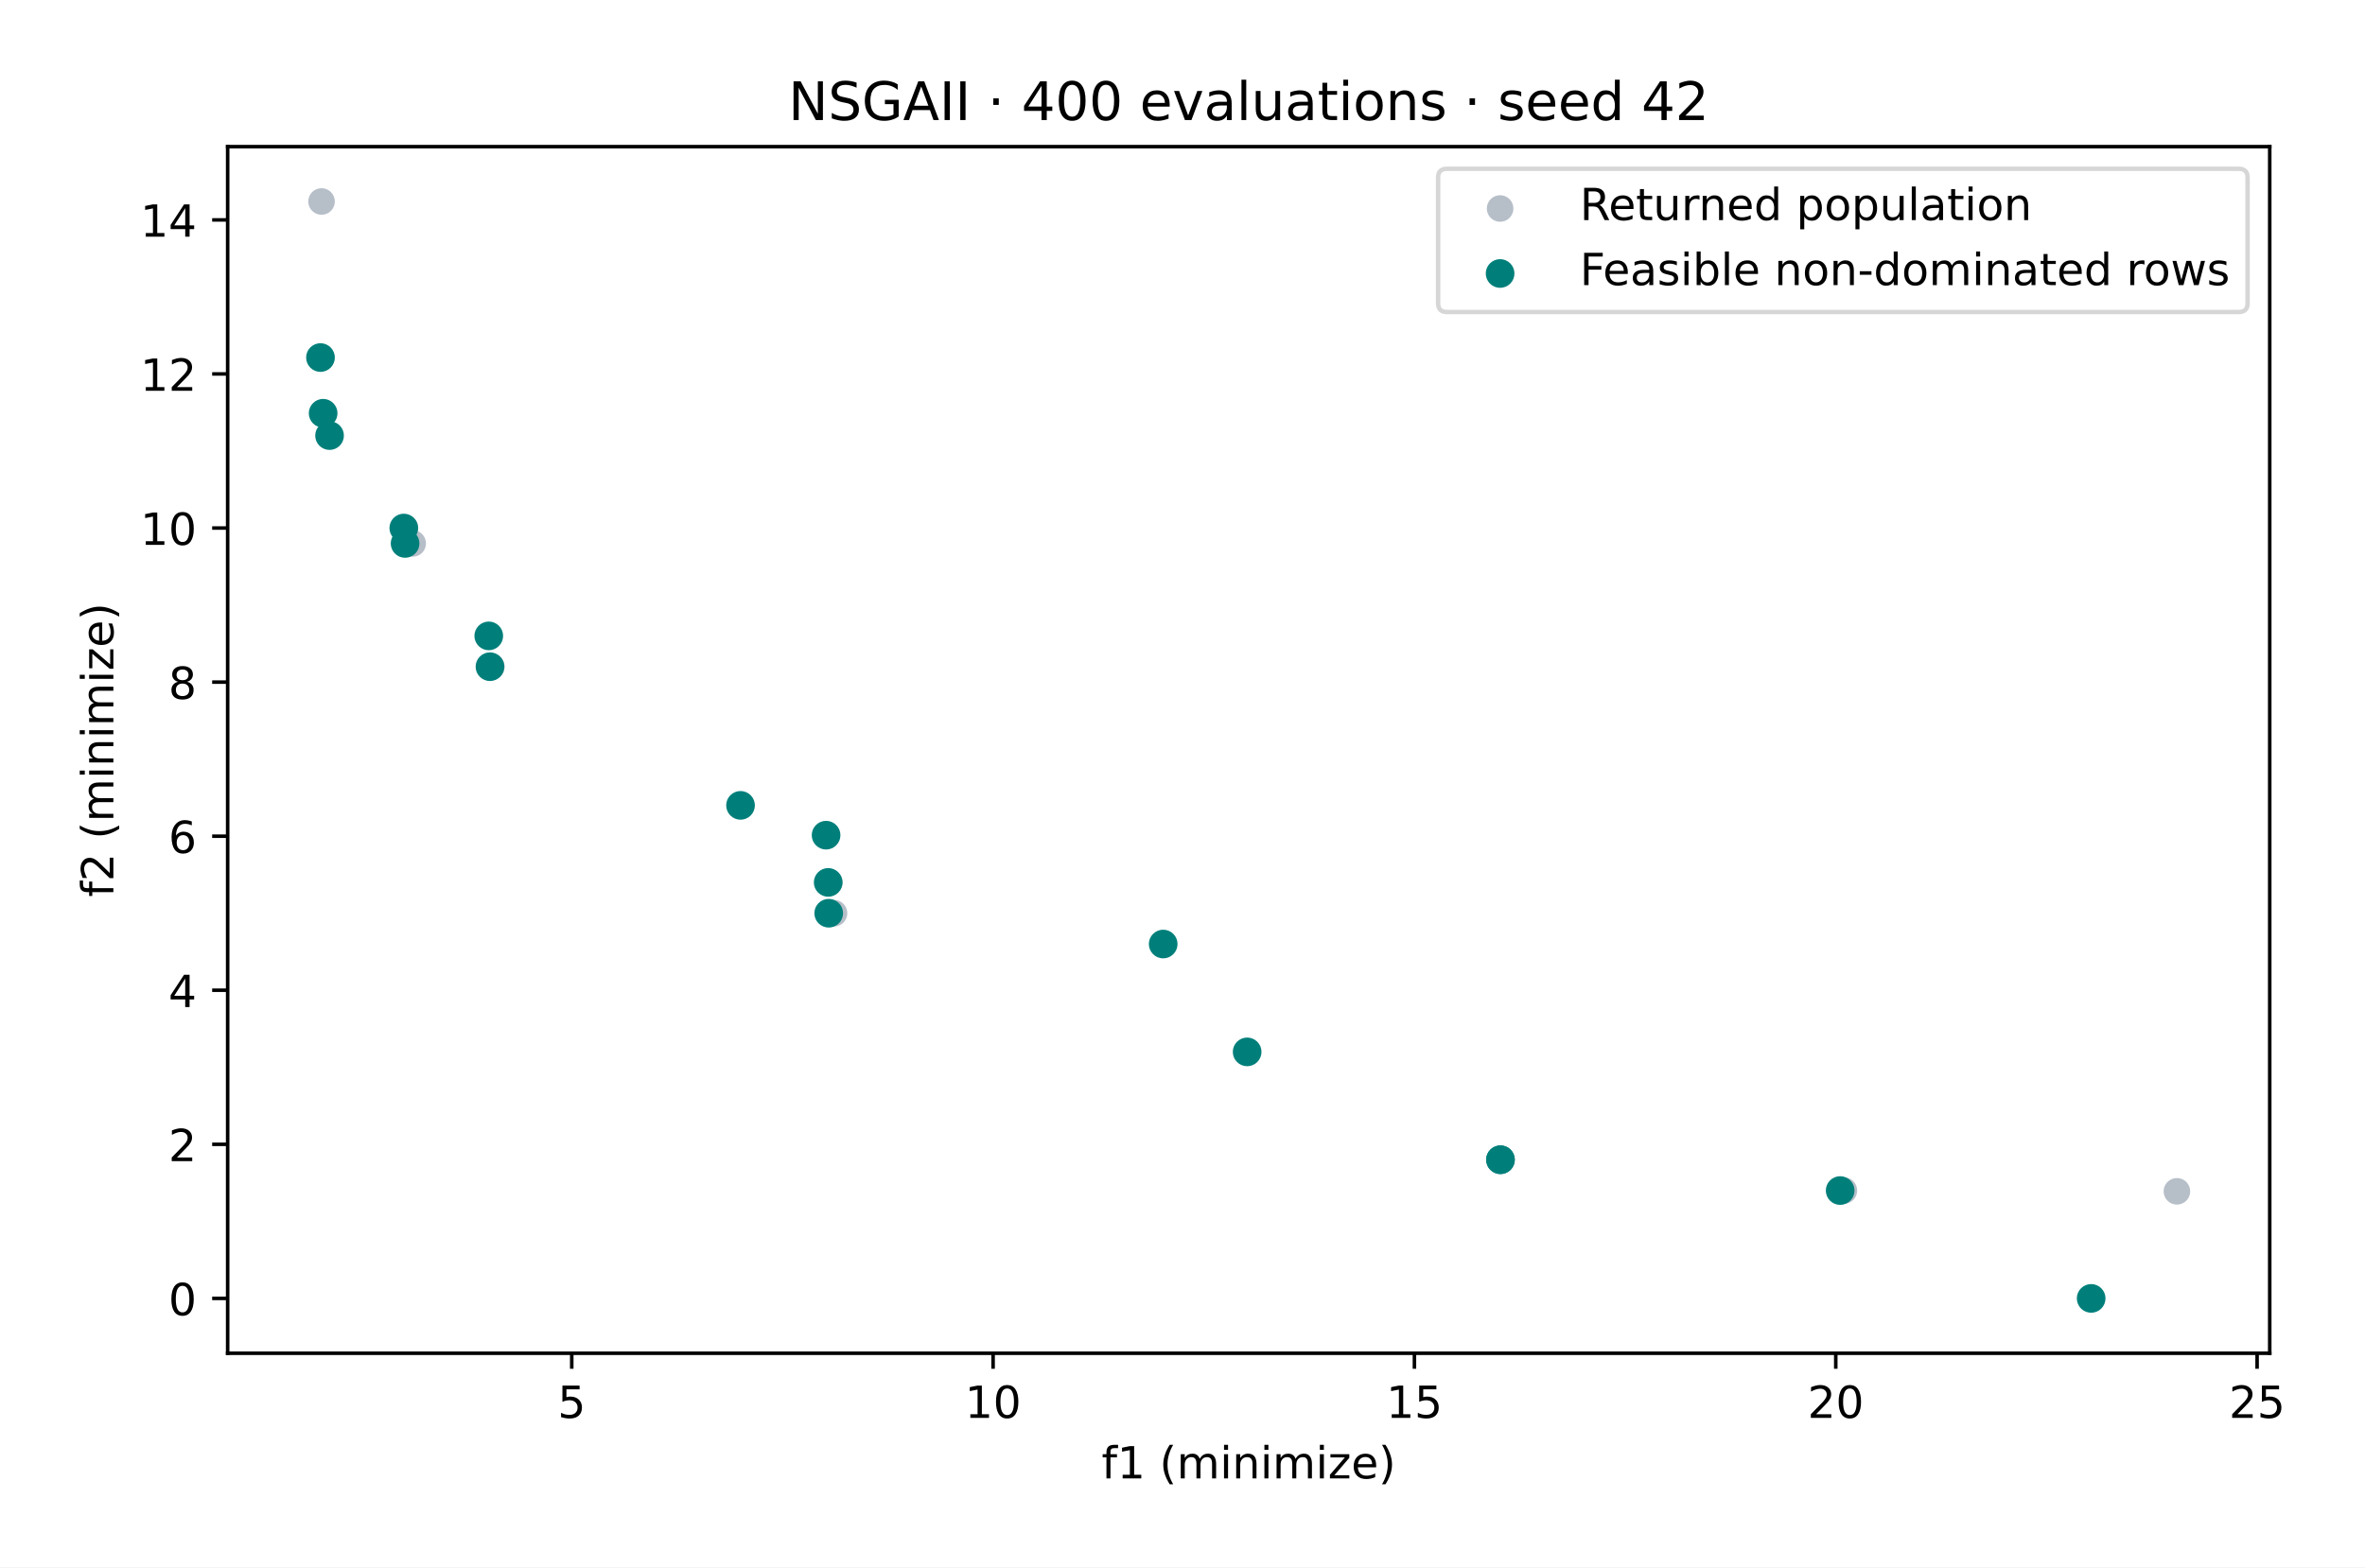
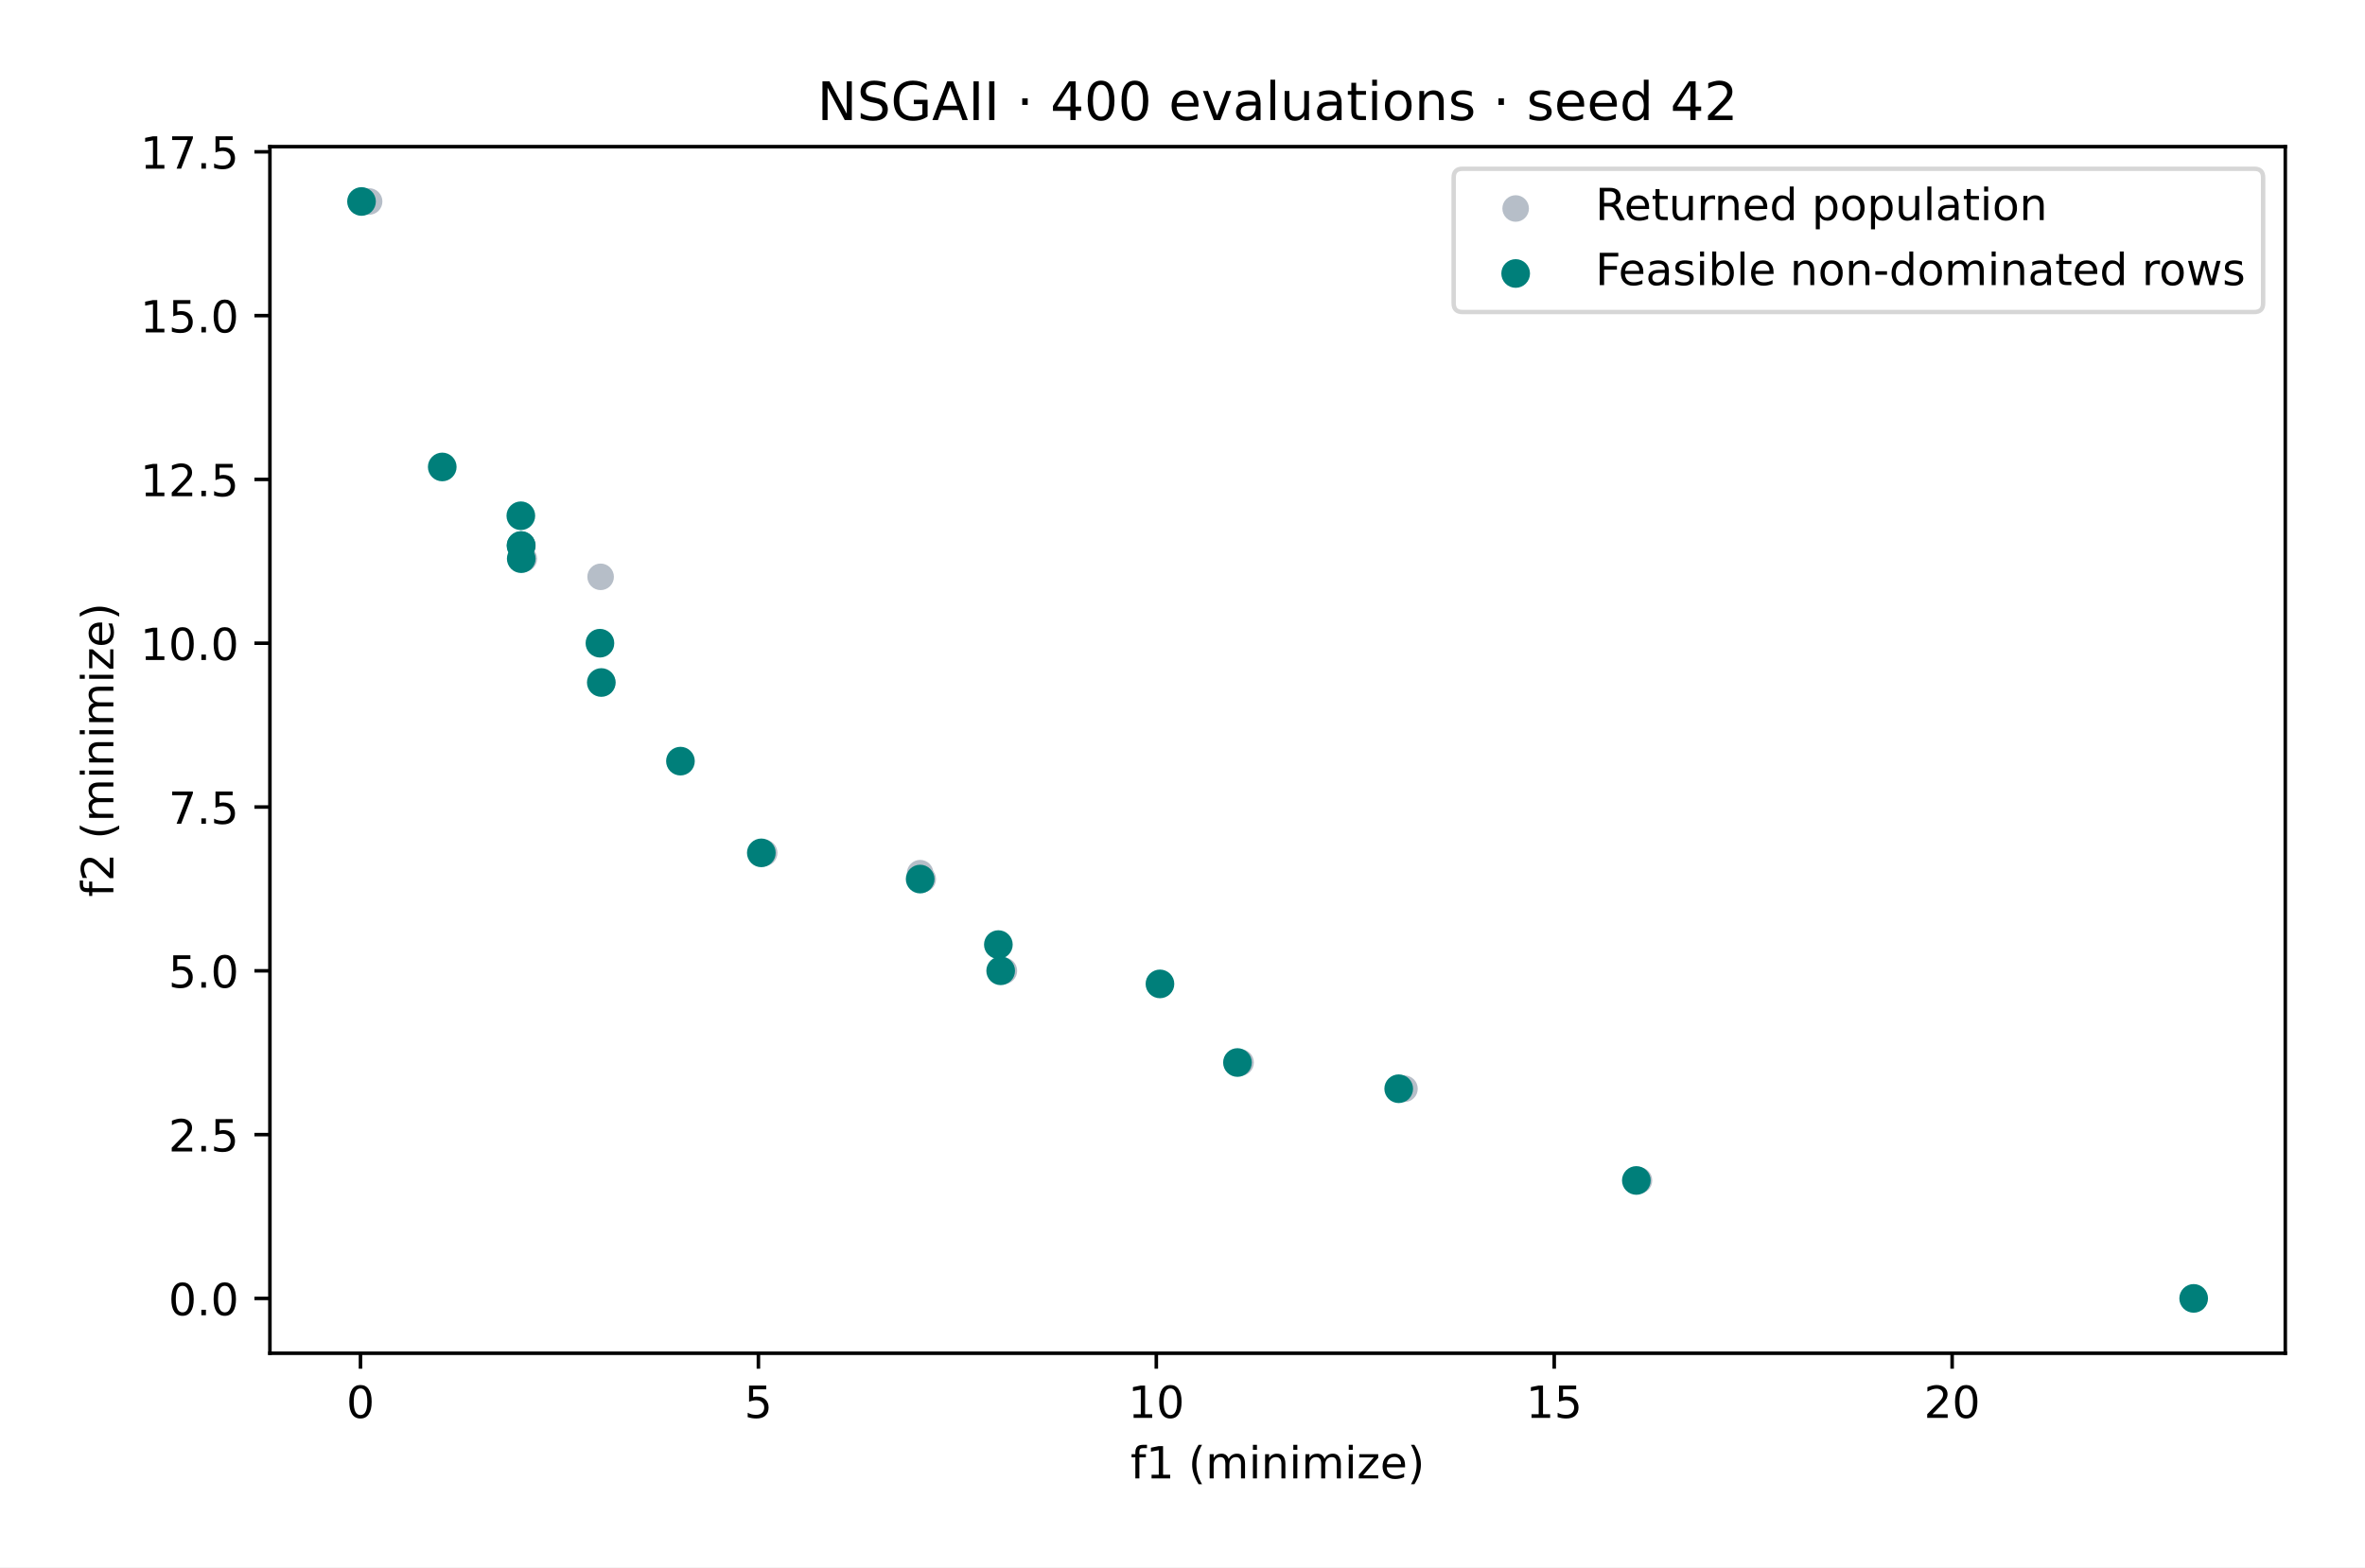
- <svg xmlns="http://www.w3.org/2000/svg" xmlns:xlink="http://www.w3.org/1999/xlink" width="533.997pt" height="354pt" viewBox="0 0 533.997 354" version="1.1">
+ <svg xmlns="http://www.w3.org/2000/svg" xmlns:xlink="http://www.w3.org/1999/xlink" width="534pt" height="354pt" viewBox="0 0 534 354" version="1.1">
  <defs>
    <style type="text/css">*{stroke-linejoin: round; stroke-linecap: butt}</style>
  </defs>
  <g id="figure_1">
    <g id="patch_1">
-       <path d="M -0 354 L 533.997 354 L 533.997 0 L -0 0 z " style="fill: #ffffff" />
+       <path d="M -0 354 L 534 354 L 534 0 L -0 0 z " style="fill: #ffffff" />
    </g>
    <g id="axes_1">
      <g id="patch_2">
-         <path d="M 51.403 305.643 L 512.485 305.643 L 512.485 33.118 L 51.403 33.118 z " style="fill: #ffffff" />
+         <path d="M 60.944 305.643 L 516 305.643 L 516 33.118 L 60.944 33.118 z " style="fill: #ffffff" />
      </g>
      <g id="PathCollection_1">
        <defs>
          <path id="m9827e15fbc" d="M 0 2.5 C 0.663 2.5 1.299 2.237 1.768 1.768 C 2.237 1.299 2.5 0.663 2.5 0 C 2.5 -0.663 2.237 -1.299 1.768 -1.768 C 1.299 -2.237 0.663 -2.5 0 -2.5 C -0.663 -2.5 -1.299 -2.237 -1.768 -1.768 C -2.237 -1.299 -2.5 -0.663 -2.5 0 C -2.5 0.663 -2.237 1.299 -1.768 1.768 C -1.299 2.237 -0.663 2.5 0 2.5 z " style="stroke: #b6bec8" />
        </defs>
-         <g clip-path="url(#pfeb767095a)">
-           <use xlink:href="#m9827e15fbc" x="338.793" y="261.937" style="fill: #b6bec8; stroke: #b6bec8" />
-           <use xlink:href="#m9827e15fbc" x="338.793" y="261.937" style="fill: #b6bec8; stroke: #b6bec8" />
-           <use xlink:href="#m9827e15fbc" x="72.963" y="93.337" style="fill: #b6bec8; stroke: #b6bec8" />
-           <use xlink:href="#m9827e15fbc" x="74.412" y="98.381" style="fill: #b6bec8; stroke: #b6bec8" />
-           <use xlink:href="#m9827e15fbc" x="262.638" y="213.218" style="fill: #b6bec8; stroke: #b6bec8" />
-           <use xlink:href="#m9827e15fbc" x="186.999" y="199.298" style="fill: #b6bec8; stroke: #b6bec8" />
-           <use xlink:href="#m9827e15fbc" x="91.175" y="119.261" style="fill: #b6bec8; stroke: #b6bec8" />
-           <use xlink:href="#m9827e15fbc" x="167.205" y="181.899" style="fill: #b6bec8; stroke: #b6bec8" />
-           <use xlink:href="#m9827e15fbc" x="415.493" y="268.896" style="fill: #b6bec8; stroke: #b6bec8" />
-           <use xlink:href="#m9827e15fbc" x="110.632" y="150.58" style="fill: #b6bec8; stroke: #b6bec8" />
-           <use xlink:href="#m9827e15fbc" x="472.167" y="293.256" style="fill: #b6bec8; stroke: #b6bec8" />
-           <use xlink:href="#m9827e15fbc" x="91.465" y="122.741" style="fill: #b6bec8; stroke: #b6bec8" />
-           <use xlink:href="#m9827e15fbc" x="187.117" y="206.258" style="fill: #b6bec8; stroke: #b6bec8" />
-           <use xlink:href="#m9827e15fbc" x="186.523" y="188.633" style="fill: #b6bec8; stroke: #b6bec8" />
-           <use xlink:href="#m9827e15fbc" x="72.361" y="80.756" style="fill: #b6bec8; stroke: #b6bec8" />
-           <use xlink:href="#m9827e15fbc" x="281.596" y="237.577" style="fill: #b6bec8; stroke: #b6bec8" />
-           <use xlink:href="#m9827e15fbc" x="110.358" y="143.62" style="fill: #b6bec8; stroke: #b6bec8" />
-           <use xlink:href="#m9827e15fbc" x="167.28" y="181.899" style="fill: #b6bec8; stroke: #b6bec8" />
-           <use xlink:href="#m9827e15fbc" x="186.67" y="188.633" style="fill: #b6bec8; stroke: #b6bec8" />
-           <use xlink:href="#m9827e15fbc" x="110.927" y="150.58" style="fill: #b6bec8; stroke: #b6bec8" />
-           <use xlink:href="#m9827e15fbc" x="281.671" y="237.577" style="fill: #b6bec8; stroke: #b6bec8" />
-           <use xlink:href="#m9827e15fbc" x="91.435" y="119.261" style="fill: #b6bec8; stroke: #b6bec8" />
-           <use xlink:href="#m9827e15fbc" x="72.519" y="80.756" style="fill: #b6bec8; stroke: #b6bec8" />
-           <use xlink:href="#m9827e15fbc" x="93.185" y="122.741" style="fill: #b6bec8; stroke: #b6bec8" />
-           <use xlink:href="#m9827e15fbc" x="416.341" y="268.896" style="fill: #b6bec8; stroke: #b6bec8" />
-           <use xlink:href="#m9827e15fbc" x="188.319" y="206.258" style="fill: #b6bec8; stroke: #b6bec8" />
-           <use xlink:href="#m9827e15fbc" x="167.28" y="181.899" style="fill: #b6bec8; stroke: #b6bec8" />
-           <use xlink:href="#m9827e15fbc" x="472.176" y="293.256" style="fill: #b6bec8; stroke: #b6bec8" />
-           <use xlink:href="#m9827e15fbc" x="187.251" y="199.298" style="fill: #b6bec8; stroke: #b6bec8" />
-           <use xlink:href="#m9827e15fbc" x="338.815" y="261.937" style="fill: #b6bec8; stroke: #b6bec8" />
-           <use xlink:href="#m9827e15fbc" x="73.015" y="93.337" style="fill: #b6bec8; stroke: #b6bec8" />
-           <use xlink:href="#m9827e15fbc" x="262.677" y="213.218" style="fill: #b6bec8; stroke: #b6bec8" />
-           <use xlink:href="#m9827e15fbc" x="73.015" y="93.337" style="fill: #b6bec8; stroke: #b6bec8" />
-           <use xlink:href="#m9827e15fbc" x="110.433" y="143.62" style="fill: #b6bec8; stroke: #b6bec8" />
-           <use xlink:href="#m9827e15fbc" x="167.28" y="181.899" style="fill: #b6bec8; stroke: #b6bec8" />
-           <use xlink:href="#m9827e15fbc" x="110.927" y="150.58" style="fill: #b6bec8; stroke: #b6bec8" />
-           <use xlink:href="#m9827e15fbc" x="72.601" y="45.506" style="fill: #b6bec8; stroke: #b6bec8" />
-           <use xlink:href="#m9827e15fbc" x="491.527" y="269.072" style="fill: #b6bec8; stroke: #b6bec8" />
-           <use xlink:href="#m9827e15fbc" x="338.854" y="261.937" style="fill: #b6bec8; stroke: #b6bec8" />
-           <use xlink:href="#m9827e15fbc" x="281.709" y="237.577" style="fill: #b6bec8; stroke: #b6bec8" />
+         <g clip-path="url(#pc17626bc38)">
+           <use xlink:href="#m9827e15fbc" x="117.659" y="123.224" style="fill: #b6bec8; stroke: #b6bec8" />
+           <use xlink:href="#m9827e15fbc" x="225.424" y="213.345" style="fill: #b6bec8; stroke: #b6bec8" />
+           <use xlink:href="#m9827e15fbc" x="117.693" y="126.184" style="fill: #b6bec8; stroke: #b6bec8" />
+           <use xlink:href="#m9827e15fbc" x="135.459" y="145.273" style="fill: #b6bec8; stroke: #b6bec8" />
+           <use xlink:href="#m9827e15fbc" x="117.659" y="123.224" style="fill: #b6bec8; stroke: #b6bec8" />
+           <use xlink:href="#m9827e15fbc" x="495.315" y="293.256" style="fill: #b6bec8; stroke: #b6bec8" />
+           <use xlink:href="#m9827e15fbc" x="207.763" y="198.547" style="fill: #b6bec8; stroke: #b6bec8" />
+           <use xlink:href="#m9827e15fbc" x="225.945" y="219.264" style="fill: #b6bec8; stroke: #b6bec8" />
+           <use xlink:href="#m9827e15fbc" x="261.908" y="222.224" style="fill: #b6bec8; stroke: #b6bec8" />
+           <use xlink:href="#m9827e15fbc" x="81.628" y="45.506" style="fill: #b6bec8; stroke: #b6bec8" />
+           <use xlink:href="#m9827e15fbc" x="135.768" y="154.152" style="fill: #b6bec8; stroke: #b6bec8" />
+           <use xlink:href="#m9827e15fbc" x="279.409" y="239.982" style="fill: #b6bec8; stroke: #b6bec8" />
+           <use xlink:href="#m9827e15fbc" x="153.639" y="171.91" style="fill: #b6bec8; stroke: #b6bec8" />
+           <use xlink:href="#m9827e15fbc" x="171.9" y="192.627" style="fill: #b6bec8; stroke: #b6bec8" />
+           <use xlink:href="#m9827e15fbc" x="369.474" y="266.619" style="fill: #b6bec8; stroke: #b6bec8" />
+           <use xlink:href="#m9827e15fbc" x="117.601" y="116.491" style="fill: #b6bec8; stroke: #b6bec8" />
+           <use xlink:href="#m9827e15fbc" x="99.856" y="105.467" style="fill: #b6bec8; stroke: #b6bec8" />
+           <use xlink:href="#m9827e15fbc" x="315.819" y="245.901" style="fill: #b6bec8; stroke: #b6bec8" />
+           <use xlink:href="#m9827e15fbc" x="280.116" y="239.982" style="fill: #b6bec8; stroke: #b6bec8" />
+           <use xlink:href="#m9827e15fbc" x="99.866" y="105.467" style="fill: #b6bec8; stroke: #b6bec8" />
+           <use xlink:href="#m9827e15fbc" x="171.932" y="192.627" style="fill: #b6bec8; stroke: #b6bec8" />
+           <use xlink:href="#m9827e15fbc" x="369.504" y="266.619" style="fill: #b6bec8; stroke: #b6bec8" />
+           <use xlink:href="#m9827e15fbc" x="316.166" y="245.901" style="fill: #b6bec8; stroke: #b6bec8" />
+           <use xlink:href="#m9827e15fbc" x="135.631" y="145.273" style="fill: #b6bec8; stroke: #b6bec8" />
+           <use xlink:href="#m9827e15fbc" x="118.266" y="126.184" style="fill: #b6bec8; stroke: #b6bec8" />
+           <use xlink:href="#m9827e15fbc" x="135.962" y="154.152" style="fill: #b6bec8; stroke: #b6bec8" />
+           <use xlink:href="#m9827e15fbc" x="135.617" y="130.283" style="fill: #b6bec8; stroke: #b6bec8" />
+           <use xlink:href="#m9827e15fbc" x="207.765" y="197.216" style="fill: #b6bec8; stroke: #b6bec8" />
+           <use xlink:href="#m9827e15fbc" x="262.022" y="222.224" style="fill: #b6bec8; stroke: #b6bec8" />
+           <use xlink:href="#m9827e15fbc" x="81.715" y="45.506" style="fill: #b6bec8; stroke: #b6bec8" />
+           <use xlink:href="#m9827e15fbc" x="153.723" y="171.91" style="fill: #b6bec8; stroke: #b6bec8" />
+           <use xlink:href="#m9827e15fbc" x="208.347" y="198.547" style="fill: #b6bec8; stroke: #b6bec8" />
+           <use xlink:href="#m9827e15fbc" x="117.677" y="123.224" style="fill: #b6bec8; stroke: #b6bec8" />
+           <use xlink:href="#m9827e15fbc" x="226.671" y="219.264" style="fill: #b6bec8; stroke: #b6bec8" />
+           <use xlink:href="#m9827e15fbc" x="83.346" y="45.506" style="fill: #b6bec8; stroke: #b6bec8" />
+           <use xlink:href="#m9827e15fbc" x="370.061" y="266.619" style="fill: #b6bec8; stroke: #b6bec8" />
+           <use xlink:href="#m9827e15fbc" x="99.933" y="105.467" style="fill: #b6bec8; stroke: #b6bec8" />
+           <use xlink:href="#m9827e15fbc" x="317.12" y="245.901" style="fill: #b6bec8; stroke: #b6bec8" />
+           <use xlink:href="#m9827e15fbc" x="117.98" y="123.224" style="fill: #b6bec8; stroke: #b6bec8" />
+           <use xlink:href="#m9827e15fbc" x="172.549" y="192.627" style="fill: #b6bec8; stroke: #b6bec8" />
        </g>
      </g>
      <g id="PathCollection_2">
        <defs>
          <path id="m046d40f203" d="M 0 2.739 C 0.726 2.739 1.423 2.45 1.936 1.936 C 2.45 1.423 2.739 0.726 2.739 0 C 2.739 -0.726 2.45 -1.423 1.936 -1.936 C 1.423 -2.45 0.726 -2.739 0 -2.739 C -0.726 -2.739 -1.423 -2.45 -1.936 -1.936 C -2.45 -1.423 -2.739 -0.726 -2.739 0 C -2.739 0.726 -2.45 1.423 -1.936 1.936 C -1.423 2.45 -0.726 2.739 0 2.739 z " style="stroke: #007f7a" />
        </defs>
-         <g clip-path="url(#pfeb767095a)">
-           <use xlink:href="#m046d40f203" x="338.793" y="261.937" style="fill: #007f7a; stroke: #007f7a" />
-           <use xlink:href="#m046d40f203" x="338.793" y="261.937" style="fill: #007f7a; stroke: #007f7a" />
-           <use xlink:href="#m046d40f203" x="72.963" y="93.337" style="fill: #007f7a; stroke: #007f7a" />
-           <use xlink:href="#m046d40f203" x="74.412" y="98.381" style="fill: #007f7a; stroke: #007f7a" />
-           <use xlink:href="#m046d40f203" x="262.638" y="213.218" style="fill: #007f7a; stroke: #007f7a" />
-           <use xlink:href="#m046d40f203" x="186.999" y="199.298" style="fill: #007f7a; stroke: #007f7a" />
-           <use xlink:href="#m046d40f203" x="91.175" y="119.261" style="fill: #007f7a; stroke: #007f7a" />
-           <use xlink:href="#m046d40f203" x="167.205" y="181.899" style="fill: #007f7a; stroke: #007f7a" />
-           <use xlink:href="#m046d40f203" x="415.493" y="268.896" style="fill: #007f7a; stroke: #007f7a" />
-           <use xlink:href="#m046d40f203" x="110.632" y="150.58" style="fill: #007f7a; stroke: #007f7a" />
-           <use xlink:href="#m046d40f203" x="472.167" y="293.256" style="fill: #007f7a; stroke: #007f7a" />
-           <use xlink:href="#m046d40f203" x="91.465" y="122.741" style="fill: #007f7a; stroke: #007f7a" />
-           <use xlink:href="#m046d40f203" x="187.117" y="206.258" style="fill: #007f7a; stroke: #007f7a" />
-           <use xlink:href="#m046d40f203" x="186.523" y="188.633" style="fill: #007f7a; stroke: #007f7a" />
-           <use xlink:href="#m046d40f203" x="72.361" y="80.756" style="fill: #007f7a; stroke: #007f7a" />
-           <use xlink:href="#m046d40f203" x="281.596" y="237.577" style="fill: #007f7a; stroke: #007f7a" />
-           <use xlink:href="#m046d40f203" x="110.358" y="143.62" style="fill: #007f7a; stroke: #007f7a" />
+         <g clip-path="url(#pc17626bc38)">
+           <use xlink:href="#m046d40f203" x="117.659" y="123.224" style="fill: #007f7a; stroke: #007f7a" />
+           <use xlink:href="#m046d40f203" x="225.424" y="213.345" style="fill: #007f7a; stroke: #007f7a" />
+           <use xlink:href="#m046d40f203" x="117.693" y="126.184" style="fill: #007f7a; stroke: #007f7a" />
+           <use xlink:href="#m046d40f203" x="135.459" y="145.273" style="fill: #007f7a; stroke: #007f7a" />
+           <use xlink:href="#m046d40f203" x="117.659" y="123.224" style="fill: #007f7a; stroke: #007f7a" />
+           <use xlink:href="#m046d40f203" x="495.315" y="293.256" style="fill: #007f7a; stroke: #007f7a" />
+           <use xlink:href="#m046d40f203" x="207.763" y="198.547" style="fill: #007f7a; stroke: #007f7a" />
+           <use xlink:href="#m046d40f203" x="225.945" y="219.264" style="fill: #007f7a; stroke: #007f7a" />
+           <use xlink:href="#m046d40f203" x="261.908" y="222.224" style="fill: #007f7a; stroke: #007f7a" />
+           <use xlink:href="#m046d40f203" x="81.628" y="45.506" style="fill: #007f7a; stroke: #007f7a" />
+           <use xlink:href="#m046d40f203" x="135.768" y="154.152" style="fill: #007f7a; stroke: #007f7a" />
+           <use xlink:href="#m046d40f203" x="279.409" y="239.982" style="fill: #007f7a; stroke: #007f7a" />
+           <use xlink:href="#m046d40f203" x="153.639" y="171.91" style="fill: #007f7a; stroke: #007f7a" />
+           <use xlink:href="#m046d40f203" x="171.9" y="192.627" style="fill: #007f7a; stroke: #007f7a" />
+           <use xlink:href="#m046d40f203" x="369.474" y="266.619" style="fill: #007f7a; stroke: #007f7a" />
+           <use xlink:href="#m046d40f203" x="117.601" y="116.491" style="fill: #007f7a; stroke: #007f7a" />
+           <use xlink:href="#m046d40f203" x="99.856" y="105.467" style="fill: #007f7a; stroke: #007f7a" />
+           <use xlink:href="#m046d40f203" x="315.819" y="245.901" style="fill: #007f7a; stroke: #007f7a" />
        </g>
      </g>
      <g id="matplotlib.axis_1">
        <g id="xtick_1">
          <g id="line2d_1">
            <defs>
              <path id="m9d93f8a204" d="M 0 0 L 0 3.5 " style="stroke: #000000; stroke-width: 0.8" />
            </defs>
            <g>
-               <use xlink:href="#m9d93f8a204" x="129.096" y="305.643" style="stroke: #000000; stroke-width: 0.8" />
+               <use xlink:href="#m9d93f8a204" x="81.395" y="305.643" style="stroke: #000000; stroke-width: 0.8" />
            </g>
          </g>
          <g id="text_1">
-             <text style="font-size: 10px; font-family: 'DejaVu Sans', 'Bitstream Vera Sans', 'Computer Modern Sans Serif', 'Lucida Grande', 'Verdana', 'Geneva', 'Lucid', 'Arial', 'Helvetica', 'Avant Garde', sans-serif; text-anchor: middle" x="129.096" y="320.242" transform="rotate(-0 129.0962 320.2417)">5</text>
+             <text style="font-size: 10px; font-family: 'DejaVu Sans', 'Bitstream Vera Sans', 'Computer Modern Sans Serif', 'Lucida Grande', 'Verdana', 'Geneva', 'Lucid', 'Arial', 'Helvetica', 'Avant Garde', sans-serif; text-anchor: middle" x="81.395" y="320.242" transform="rotate(-0 81.39509 320.2417)">0</text>
          </g>
        </g>
        <g id="xtick_2">
          <g id="line2d_2">
            <g>
-               <use xlink:href="#m9d93f8a204" x="224.231" y="305.643" style="stroke: #000000; stroke-width: 0.8" />
+               <use xlink:href="#m9d93f8a204" x="171.241" y="305.643" style="stroke: #000000; stroke-width: 0.8" />
            </g>
          </g>
          <g id="text_2">
-             <text style="font-size: 10px; font-family: 'DejaVu Sans', 'Bitstream Vera Sans', 'Computer Modern Sans Serif', 'Lucida Grande', 'Verdana', 'Geneva', 'Lucid', 'Arial', 'Helvetica', 'Avant Garde', sans-serif; text-anchor: middle" x="224.231" y="320.242" transform="rotate(-0 224.2307 320.2417)">10</text>
+             <text style="font-size: 10px; font-family: 'DejaVu Sans', 'Bitstream Vera Sans', 'Computer Modern Sans Serif', 'Lucida Grande', 'Verdana', 'Geneva', 'Lucid', 'Arial', 'Helvetica', 'Avant Garde', sans-serif; text-anchor: middle" x="171.241" y="320.242" transform="rotate(-0 171.2408 320.2417)">5</text>
          </g>
        </g>
        <g id="xtick_3">
          <g id="line2d_3">
            <g>
-               <use xlink:href="#m9d93f8a204" x="319.365" y="305.643" style="stroke: #000000; stroke-width: 0.8" />
+               <use xlink:href="#m9d93f8a204" x="261.086" y="305.643" style="stroke: #000000; stroke-width: 0.8" />
            </g>
          </g>
          <g id="text_3">
-             <text style="font-size: 10px; font-family: 'DejaVu Sans', 'Bitstream Vera Sans', 'Computer Modern Sans Serif', 'Lucida Grande', 'Verdana', 'Geneva', 'Lucid', 'Arial', 'Helvetica', 'Avant Garde', sans-serif; text-anchor: middle" x="319.365" y="320.242" transform="rotate(-0 319.3653 320.2417)">15</text>
+             <text style="font-size: 10px; font-family: 'DejaVu Sans', 'Bitstream Vera Sans', 'Computer Modern Sans Serif', 'Lucida Grande', 'Verdana', 'Geneva', 'Lucid', 'Arial', 'Helvetica', 'Avant Garde', sans-serif; text-anchor: middle" x="261.086" y="320.242" transform="rotate(-0 261.0864 320.2417)">10</text>
          </g>
        </g>
        <g id="xtick_4">
          <g id="line2d_4">
            <g>
-               <use xlink:href="#m9d93f8a204" x="414.5" y="305.643" style="stroke: #000000; stroke-width: 0.8" />
+               <use xlink:href="#m9d93f8a204" x="350.932" y="305.643" style="stroke: #000000; stroke-width: 0.8" />
            </g>
          </g>
          <g id="text_4">
-             <text style="font-size: 10px; font-family: 'DejaVu Sans', 'Bitstream Vera Sans', 'Computer Modern Sans Serif', 'Lucida Grande', 'Verdana', 'Geneva', 'Lucid', 'Arial', 'Helvetica', 'Avant Garde', sans-serif; text-anchor: middle" x="414.5" y="320.242" transform="rotate(-0 414.4998 320.2417)">20</text>
+             <text style="font-size: 10px; font-family: 'DejaVu Sans', 'Bitstream Vera Sans', 'Computer Modern Sans Serif', 'Lucida Grande', 'Verdana', 'Geneva', 'Lucid', 'Arial', 'Helvetica', 'Avant Garde', sans-serif; text-anchor: middle" x="350.932" y="320.242" transform="rotate(-0 350.9321 320.2417)">15</text>
          </g>
        </g>
        <g id="xtick_5">
          <g id="line2d_5">
            <g>
-               <use xlink:href="#m9d93f8a204" x="509.634" y="305.643" style="stroke: #000000; stroke-width: 0.8" />
+               <use xlink:href="#m9d93f8a204" x="440.778" y="305.643" style="stroke: #000000; stroke-width: 0.8" />
            </g>
          </g>
          <g id="text_5">
-             <text style="font-size: 10px; font-family: 'DejaVu Sans', 'Bitstream Vera Sans', 'Computer Modern Sans Serif', 'Lucida Grande', 'Verdana', 'Geneva', 'Lucid', 'Arial', 'Helvetica', 'Avant Garde', sans-serif; text-anchor: middle" x="509.634" y="320.242" transform="rotate(-0 509.6343 320.2417)">25</text>
+             <text style="font-size: 10px; font-family: 'DejaVu Sans', 'Bitstream Vera Sans', 'Computer Modern Sans Serif', 'Lucida Grande', 'Verdana', 'Geneva', 'Lucid', 'Arial', 'Helvetica', 'Avant Garde', sans-serif; text-anchor: middle" x="440.778" y="320.242" transform="rotate(-0 440.7778 320.2417)">20</text>
          </g>
        </g>
        <g id="text_6">
-           <text style="font-size: 10px; font-family: 'DejaVu Sans', 'Bitstream Vera Sans', 'Computer Modern Sans Serif', 'Lucida Grande', 'Verdana', 'Geneva', 'Lucid', 'Arial', 'Helvetica', 'Avant Garde', sans-serif; text-anchor: middle" x="281.944" y="333.92" transform="rotate(-0 281.944 333.9198)">f1 (minimize)</text>
+           <text style="font-size: 10px; font-family: 'DejaVu Sans', 'Bitstream Vera Sans', 'Computer Modern Sans Serif', 'Lucida Grande', 'Verdana', 'Geneva', 'Lucid', 'Arial', 'Helvetica', 'Avant Garde', sans-serif; text-anchor: middle" x="288.472" y="333.92" transform="rotate(-0 288.4716 333.9198)">f1 (minimize)</text>
        </g>
      </g>
      <g id="matplotlib.axis_2">
        <g id="ytick_1">
          <g id="line2d_6">
            <defs>
              <path id="m1d0db8e140" d="M 0 0 L -3.5 0 " style="stroke: #000000; stroke-width: 0.8" />
            </defs>
            <g>
-               <use xlink:href="#m1d0db8e140" x="51.403" y="293.256" style="stroke: #000000; stroke-width: 0.8" />
+               <use xlink:href="#m1d0db8e140" x="60.944" y="293.256" style="stroke: #000000; stroke-width: 0.8" />
            </g>
          </g>
          <g id="text_7">
-             <text style="font-size: 10px; font-family: 'DejaVu Sans', 'Bitstream Vera Sans', 'Computer Modern Sans Serif', 'Lucida Grande', 'Verdana', 'Geneva', 'Lucid', 'Arial', 'Helvetica', 'Avant Garde', sans-serif; text-anchor: end" x="44.403" y="297.055" transform="rotate(-0 44.40313 297.055)">0</text>
+             <text style="font-size: 10px; font-family: 'DejaVu Sans', 'Bitstream Vera Sans', 'Computer Modern Sans Serif', 'Lucida Grande', 'Verdana', 'Geneva', 'Lucid', 'Arial', 'Helvetica', 'Avant Garde', sans-serif; text-anchor: end" x="53.944" y="297.055" transform="rotate(-0 53.94375 297.055)">0.0</text>
          </g>
        </g>
        <g id="ytick_2">
          <g id="line2d_7">
            <g>
-               <use xlink:href="#m1d0db8e140" x="51.403" y="258.457" style="stroke: #000000; stroke-width: 0.8" />
+               <use xlink:href="#m1d0db8e140" x="60.944" y="256.26" style="stroke: #000000; stroke-width: 0.8" />
            </g>
          </g>
          <g id="text_8">
-             <text style="font-size: 10px; font-family: 'DejaVu Sans', 'Bitstream Vera Sans', 'Computer Modern Sans Serif', 'Lucida Grande', 'Verdana', 'Geneva', 'Lucid', 'Arial', 'Helvetica', 'Avant Garde', sans-serif; text-anchor: end" x="44.403" y="262.256" transform="rotate(-0 44.40313 262.256)">2</text>
+             <text style="font-size: 10px; font-family: 'DejaVu Sans', 'Bitstream Vera Sans', 'Computer Modern Sans Serif', 'Lucida Grande', 'Verdana', 'Geneva', 'Lucid', 'Arial', 'Helvetica', 'Avant Garde', sans-serif; text-anchor: end" x="53.944" y="260.059" transform="rotate(-0 53.94375 260.0593)">2.5</text>
          </g>
        </g>
        <g id="ytick_3">
          <g id="line2d_8">
            <g>
-               <use xlink:href="#m1d0db8e140" x="51.403" y="223.658" style="stroke: #000000; stroke-width: 0.8" />
+               <use xlink:href="#m1d0db8e140" x="60.944" y="219.264" style="stroke: #000000; stroke-width: 0.8" />
            </g>
          </g>
          <g id="text_9">
-             <text style="font-size: 10px; font-family: 'DejaVu Sans', 'Bitstream Vera Sans', 'Computer Modern Sans Serif', 'Lucida Grande', 'Verdana', 'Geneva', 'Lucid', 'Arial', 'Helvetica', 'Avant Garde', sans-serif; text-anchor: end" x="44.403" y="227.457" transform="rotate(-0 44.40313 227.4569)">4</text>
+             <text style="font-size: 10px; font-family: 'DejaVu Sans', 'Bitstream Vera Sans', 'Computer Modern Sans Serif', 'Lucida Grande', 'Verdana', 'Geneva', 'Lucid', 'Arial', 'Helvetica', 'Avant Garde', sans-serif; text-anchor: end" x="53.944" y="223.064" transform="rotate(-0 53.94375 223.0635)">5.0</text>
          </g>
        </g>
        <g id="ytick_4">
          <g id="line2d_9">
            <g>
-               <use xlink:href="#m1d0db8e140" x="51.403" y="188.859" style="stroke: #000000; stroke-width: 0.8" />
+               <use xlink:href="#m1d0db8e140" x="60.944" y="182.269" style="stroke: #000000; stroke-width: 0.8" />
            </g>
          </g>
          <g id="text_10">
-             <text style="font-size: 10px; font-family: 'DejaVu Sans', 'Bitstream Vera Sans', 'Computer Modern Sans Serif', 'Lucida Grande', 'Verdana', 'Geneva', 'Lucid', 'Arial', 'Helvetica', 'Avant Garde', sans-serif; text-anchor: end" x="44.403" y="192.658" transform="rotate(-0 44.40313 192.6579)">6</text>
+             <text style="font-size: 10px; font-family: 'DejaVu Sans', 'Bitstream Vera Sans', 'Computer Modern Sans Serif', 'Lucida Grande', 'Verdana', 'Geneva', 'Lucid', 'Arial', 'Helvetica', 'Avant Garde', sans-serif; text-anchor: end" x="53.944" y="186.068" transform="rotate(-0 53.94375 186.0678)">7.5</text>
          </g>
        </g>
        <g id="ytick_5">
          <g id="line2d_10">
            <g>
-               <use xlink:href="#m1d0db8e140" x="51.403" y="154.06" style="stroke: #000000; stroke-width: 0.8" />
+               <use xlink:href="#m1d0db8e140" x="60.944" y="145.273" style="stroke: #000000; stroke-width: 0.8" />
            </g>
          </g>
          <g id="text_11">
-             <text style="font-size: 10px; font-family: 'DejaVu Sans', 'Bitstream Vera Sans', 'Computer Modern Sans Serif', 'Lucida Grande', 'Verdana', 'Geneva', 'Lucid', 'Arial', 'Helvetica', 'Avant Garde', sans-serif; text-anchor: end" x="44.403" y="157.859" transform="rotate(-0 44.40313 157.8589)">8</text>
+             <text style="font-size: 10px; font-family: 'DejaVu Sans', 'Bitstream Vera Sans', 'Computer Modern Sans Serif', 'Lucida Grande', 'Verdana', 'Geneva', 'Lucid', 'Arial', 'Helvetica', 'Avant Garde', sans-serif; text-anchor: end" x="53.944" y="149.072" transform="rotate(-0 53.94375 149.0721)">10.0</text>
          </g>
        </g>
        <g id="ytick_6">
          <g id="line2d_11">
            <g>
-               <use xlink:href="#m1d0db8e140" x="51.403" y="119.261" style="stroke: #000000; stroke-width: 0.8" />
+               <use xlink:href="#m1d0db8e140" x="60.944" y="108.277" style="stroke: #000000; stroke-width: 0.8" />
            </g>
          </g>
          <g id="text_12">
-             <text style="font-size: 10px; font-family: 'DejaVu Sans', 'Bitstream Vera Sans', 'Computer Modern Sans Serif', 'Lucida Grande', 'Verdana', 'Geneva', 'Lucid', 'Arial', 'Helvetica', 'Avant Garde', sans-serif; text-anchor: end" x="44.403" y="123.06" transform="rotate(-0 44.40313 123.0598)">10</text>
+             <text style="font-size: 10px; font-family: 'DejaVu Sans', 'Bitstream Vera Sans', 'Computer Modern Sans Serif', 'Lucida Grande', 'Verdana', 'Geneva', 'Lucid', 'Arial', 'Helvetica', 'Avant Garde', sans-serif; text-anchor: end" x="53.944" y="112.076" transform="rotate(-0 53.94375 112.0764)">12.5</text>
          </g>
        </g>
        <g id="ytick_7">
          <g id="line2d_12">
            <g>
-               <use xlink:href="#m1d0db8e140" x="51.403" y="84.462" style="stroke: #000000; stroke-width: 0.8" />
+               <use xlink:href="#m1d0db8e140" x="60.944" y="71.281" style="stroke: #000000; stroke-width: 0.8" />
            </g>
          </g>
          <g id="text_13">
-             <text style="font-size: 10px; font-family: 'DejaVu Sans', 'Bitstream Vera Sans', 'Computer Modern Sans Serif', 'Lucida Grande', 'Verdana', 'Geneva', 'Lucid', 'Arial', 'Helvetica', 'Avant Garde', sans-serif; text-anchor: end" x="44.403" y="88.261" transform="rotate(-0 44.40313 88.26082)">12</text>
+             <text style="font-size: 10px; font-family: 'DejaVu Sans', 'Bitstream Vera Sans', 'Computer Modern Sans Serif', 'Lucida Grande', 'Verdana', 'Geneva', 'Lucid', 'Arial', 'Helvetica', 'Avant Garde', sans-serif; text-anchor: end" x="53.944" y="75.081" transform="rotate(-0 53.94375 75.08067)">15.0</text>
          </g>
        </g>
        <g id="ytick_8">
          <g id="line2d_13">
            <g>
-               <use xlink:href="#m1d0db8e140" x="51.403" y="49.663" style="stroke: #000000; stroke-width: 0.8" />
+               <use xlink:href="#m1d0db8e140" x="60.944" y="34.286" style="stroke: #000000; stroke-width: 0.8" />
            </g>
          </g>
          <g id="text_14">
-             <text style="font-size: 10px; font-family: 'DejaVu Sans', 'Bitstream Vera Sans', 'Computer Modern Sans Serif', 'Lucida Grande', 'Verdana', 'Geneva', 'Lucid', 'Arial', 'Helvetica', 'Avant Garde', sans-serif; text-anchor: end" x="44.403" y="53.462" transform="rotate(-0 44.40313 53.46179)">14</text>
+             <text style="font-size: 10px; font-family: 'DejaVu Sans', 'Bitstream Vera Sans', 'Computer Modern Sans Serif', 'Lucida Grande', 'Verdana', 'Geneva', 'Lucid', 'Arial', 'Helvetica', 'Avant Garde', sans-serif; text-anchor: end" x="53.944" y="38.085" transform="rotate(-0 53.94375 38.08495)">17.5</text>
          </g>
        </g>
        <g id="text_15">
          <text style="font-size: 10px; font-family: 'DejaVu Sans', 'Bitstream Vera Sans', 'Computer Modern Sans Serif', 'Lucida Grande', 'Verdana', 'Geneva', 'Lucid', 'Arial', 'Helvetica', 'Avant Garde', sans-serif; text-anchor: middle" x="25.598" y="169.381" transform="rotate(-90 25.59844 169.3807)">f2 (minimize)</text>
        </g>
      </g>
      <g id="patch_3">
-         <path d="M 51.403 305.643 L 51.403 33.118 " style="fill: none; stroke: #000000; stroke-width: 0.8; stroke-linejoin: miter; stroke-linecap: square" />
+         <path d="M 60.944 305.643 L 60.944 33.118 " style="fill: none; stroke: #000000; stroke-width: 0.8; stroke-linejoin: miter; stroke-linecap: square" />
      </g>
      <g id="patch_4">
-         <path d="M 512.485 305.643 L 512.485 33.118 " style="fill: none; stroke: #000000; stroke-width: 0.8; stroke-linejoin: miter; stroke-linecap: square" />
+         <path d="M 516 305.643 L 516 33.118 " style="fill: none; stroke: #000000; stroke-width: 0.8; stroke-linejoin: miter; stroke-linecap: square" />
      </g>
      <g id="patch_5">
-         <path d="M 51.403 305.643 L 512.485 305.643 " style="fill: none; stroke: #000000; stroke-width: 0.8; stroke-linejoin: miter; stroke-linecap: square" />
+         <path d="M 60.944 305.643 L 516 305.643 " style="fill: none; stroke: #000000; stroke-width: 0.8; stroke-linejoin: miter; stroke-linecap: square" />
      </g>
      <g id="patch_6">
-         <path d="M 51.403 33.118 L 512.485 33.118 " style="fill: none; stroke: #000000; stroke-width: 0.8; stroke-linejoin: miter; stroke-linecap: square" />
+         <path d="M 60.944 33.118 L 516 33.118 " style="fill: none; stroke: #000000; stroke-width: 0.8; stroke-linejoin: miter; stroke-linecap: square" />
      </g>
      <g id="text_16">
-         <text style="font-size: 12px; font-family: 'DejaVu Sans', 'Bitstream Vera Sans', 'Computer Modern Sans Serif', 'Lucida Grande', 'Verdana', 'Geneva', 'Lucid', 'Arial', 'Helvetica', 'Avant Garde', sans-serif; text-anchor: middle" x="281.944" y="27.118" transform="rotate(-0 281.944 27.11812)">NSGAII · 400 evaluations · seed 42</text>
+         <text style="font-size: 12px; font-family: 'DejaVu Sans', 'Bitstream Vera Sans', 'Computer Modern Sans Serif', 'Lucida Grande', 'Verdana', 'Geneva', 'Lucid', 'Arial', 'Helvetica', 'Avant Garde', sans-serif; text-anchor: middle" x="288.472" y="27.118" transform="rotate(-0 288.4716 27.11812)">NSGAII · 400 evaluations · seed 42</text>
      </g>
      <g id="legend_1">
        <g id="patch_7">
-           <path d="M 326.711 70.474 L 505.485 70.474 Q 507.485 70.474 507.485 68.474 L 507.485 40.118 Q 507.485 38.118 505.485 38.118 L 326.711 38.118 Q 324.711 38.118 324.711 40.118 L 324.711 68.474 Q 324.711 70.474 326.711 70.474 z " style="fill: #ffffff; opacity: 0.8; stroke: #cccccc; stroke-linejoin: miter" />
+           <path d="M 330.226 70.474 L 509 70.474 Q 511 70.474 511 68.474 L 511 40.118 Q 511 38.118 509 38.118 L 330.226 38.118 Q 328.226 38.118 328.226 40.118 L 328.226 68.474 Q 328.226 70.474 330.226 70.474 z " style="fill: #ffffff; opacity: 0.8; stroke: #cccccc; stroke-linejoin: miter" />
        </g>
        <g id="PathCollection_3">
          <g>
-             <use xlink:href="#m9827e15fbc" x="338.711" y="47.092" style="fill: #b6bec8; stroke: #b6bec8" />
+             <use xlink:href="#m9827e15fbc" x="342.226" y="47.092" style="fill: #b6bec8; stroke: #b6bec8" />
          </g>
        </g>
        <g id="text_17">
-           <text style="font-size: 10px; font-family: 'DejaVu Sans', 'Bitstream Vera Sans', 'Computer Modern Sans Serif', 'Lucida Grande', 'Verdana', 'Geneva', 'Lucid', 'Arial', 'Helvetica', 'Avant Garde', sans-serif; text-anchor: start" x="356.711" y="49.717" transform="rotate(-0 356.7114 49.71656)">Returned population</text>
+           <text style="font-size: 10px; font-family: 'DejaVu Sans', 'Bitstream Vera Sans', 'Computer Modern Sans Serif', 'Lucida Grande', 'Verdana', 'Geneva', 'Lucid', 'Arial', 'Helvetica', 'Avant Garde', sans-serif; text-anchor: start" x="360.226" y="49.717" transform="rotate(-0 360.2261 49.71656)">Returned population</text>
        </g>
        <g id="PathCollection_4">
          <g>
-             <use xlink:href="#m046d40f203" x="338.711" y="61.77" style="fill: #007f7a; stroke: #007f7a" />
+             <use xlink:href="#m046d40f203" x="342.226" y="61.77" style="fill: #007f7a; stroke: #007f7a" />
          </g>
        </g>
        <g id="text_18">
-           <text style="font-size: 10px; font-family: 'DejaVu Sans', 'Bitstream Vera Sans', 'Computer Modern Sans Serif', 'Lucida Grande', 'Verdana', 'Geneva', 'Lucid', 'Arial', 'Helvetica', 'Avant Garde', sans-serif; text-anchor: start" x="356.711" y="64.395" transform="rotate(-0 356.7114 64.39469)">Feasible non-dominated rows</text>
+           <text style="font-size: 10px; font-family: 'DejaVu Sans', 'Bitstream Vera Sans', 'Computer Modern Sans Serif', 'Lucida Grande', 'Verdana', 'Geneva', 'Lucid', 'Arial', 'Helvetica', 'Avant Garde', sans-serif; text-anchor: start" x="360.226" y="64.395" transform="rotate(-0 360.2261 64.39469)">Feasible non-dominated rows</text>
        </g>
      </g>
    </g>
  </g>
  <defs>
-     <clipPath id="pfeb767095a">
-       <rect x="51.403" y="33.118" width="461.082" height="272.525" />
+     <clipPath id="pc17626bc38">
+       <rect x="60.944" y="33.118" width="455.056" height="272.525" />
    </clipPath>
  </defs>
</svg>
